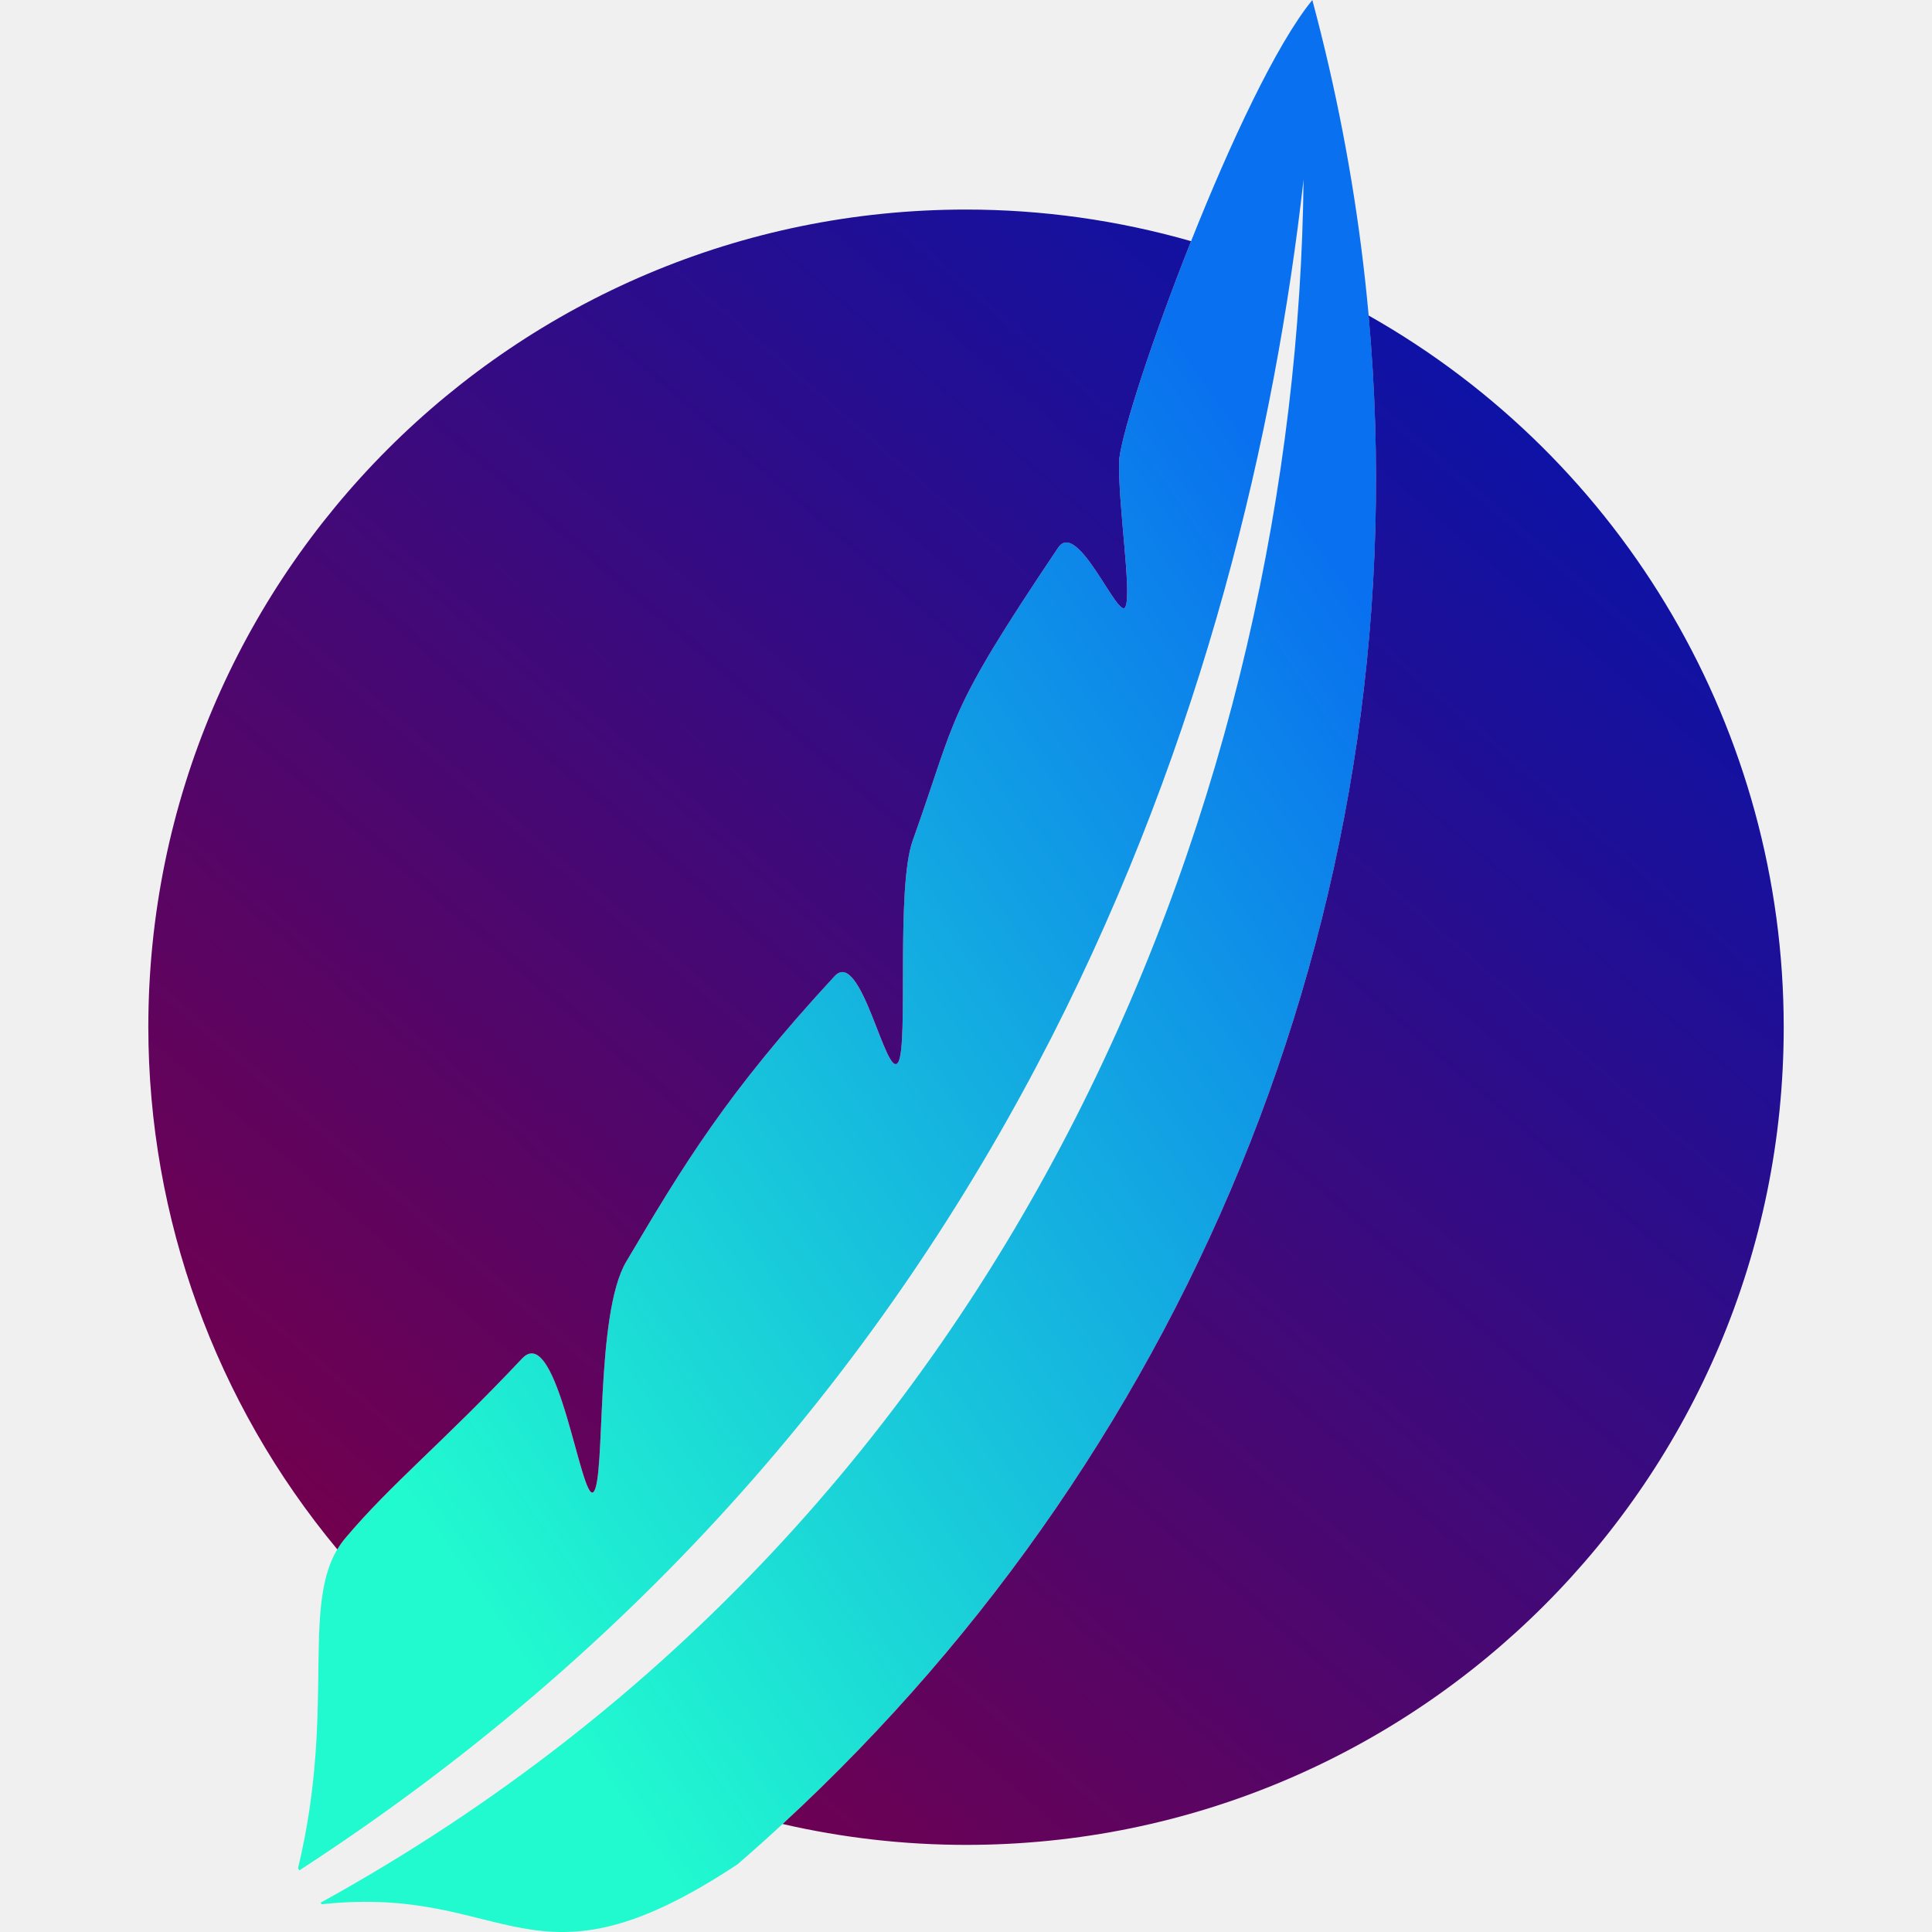
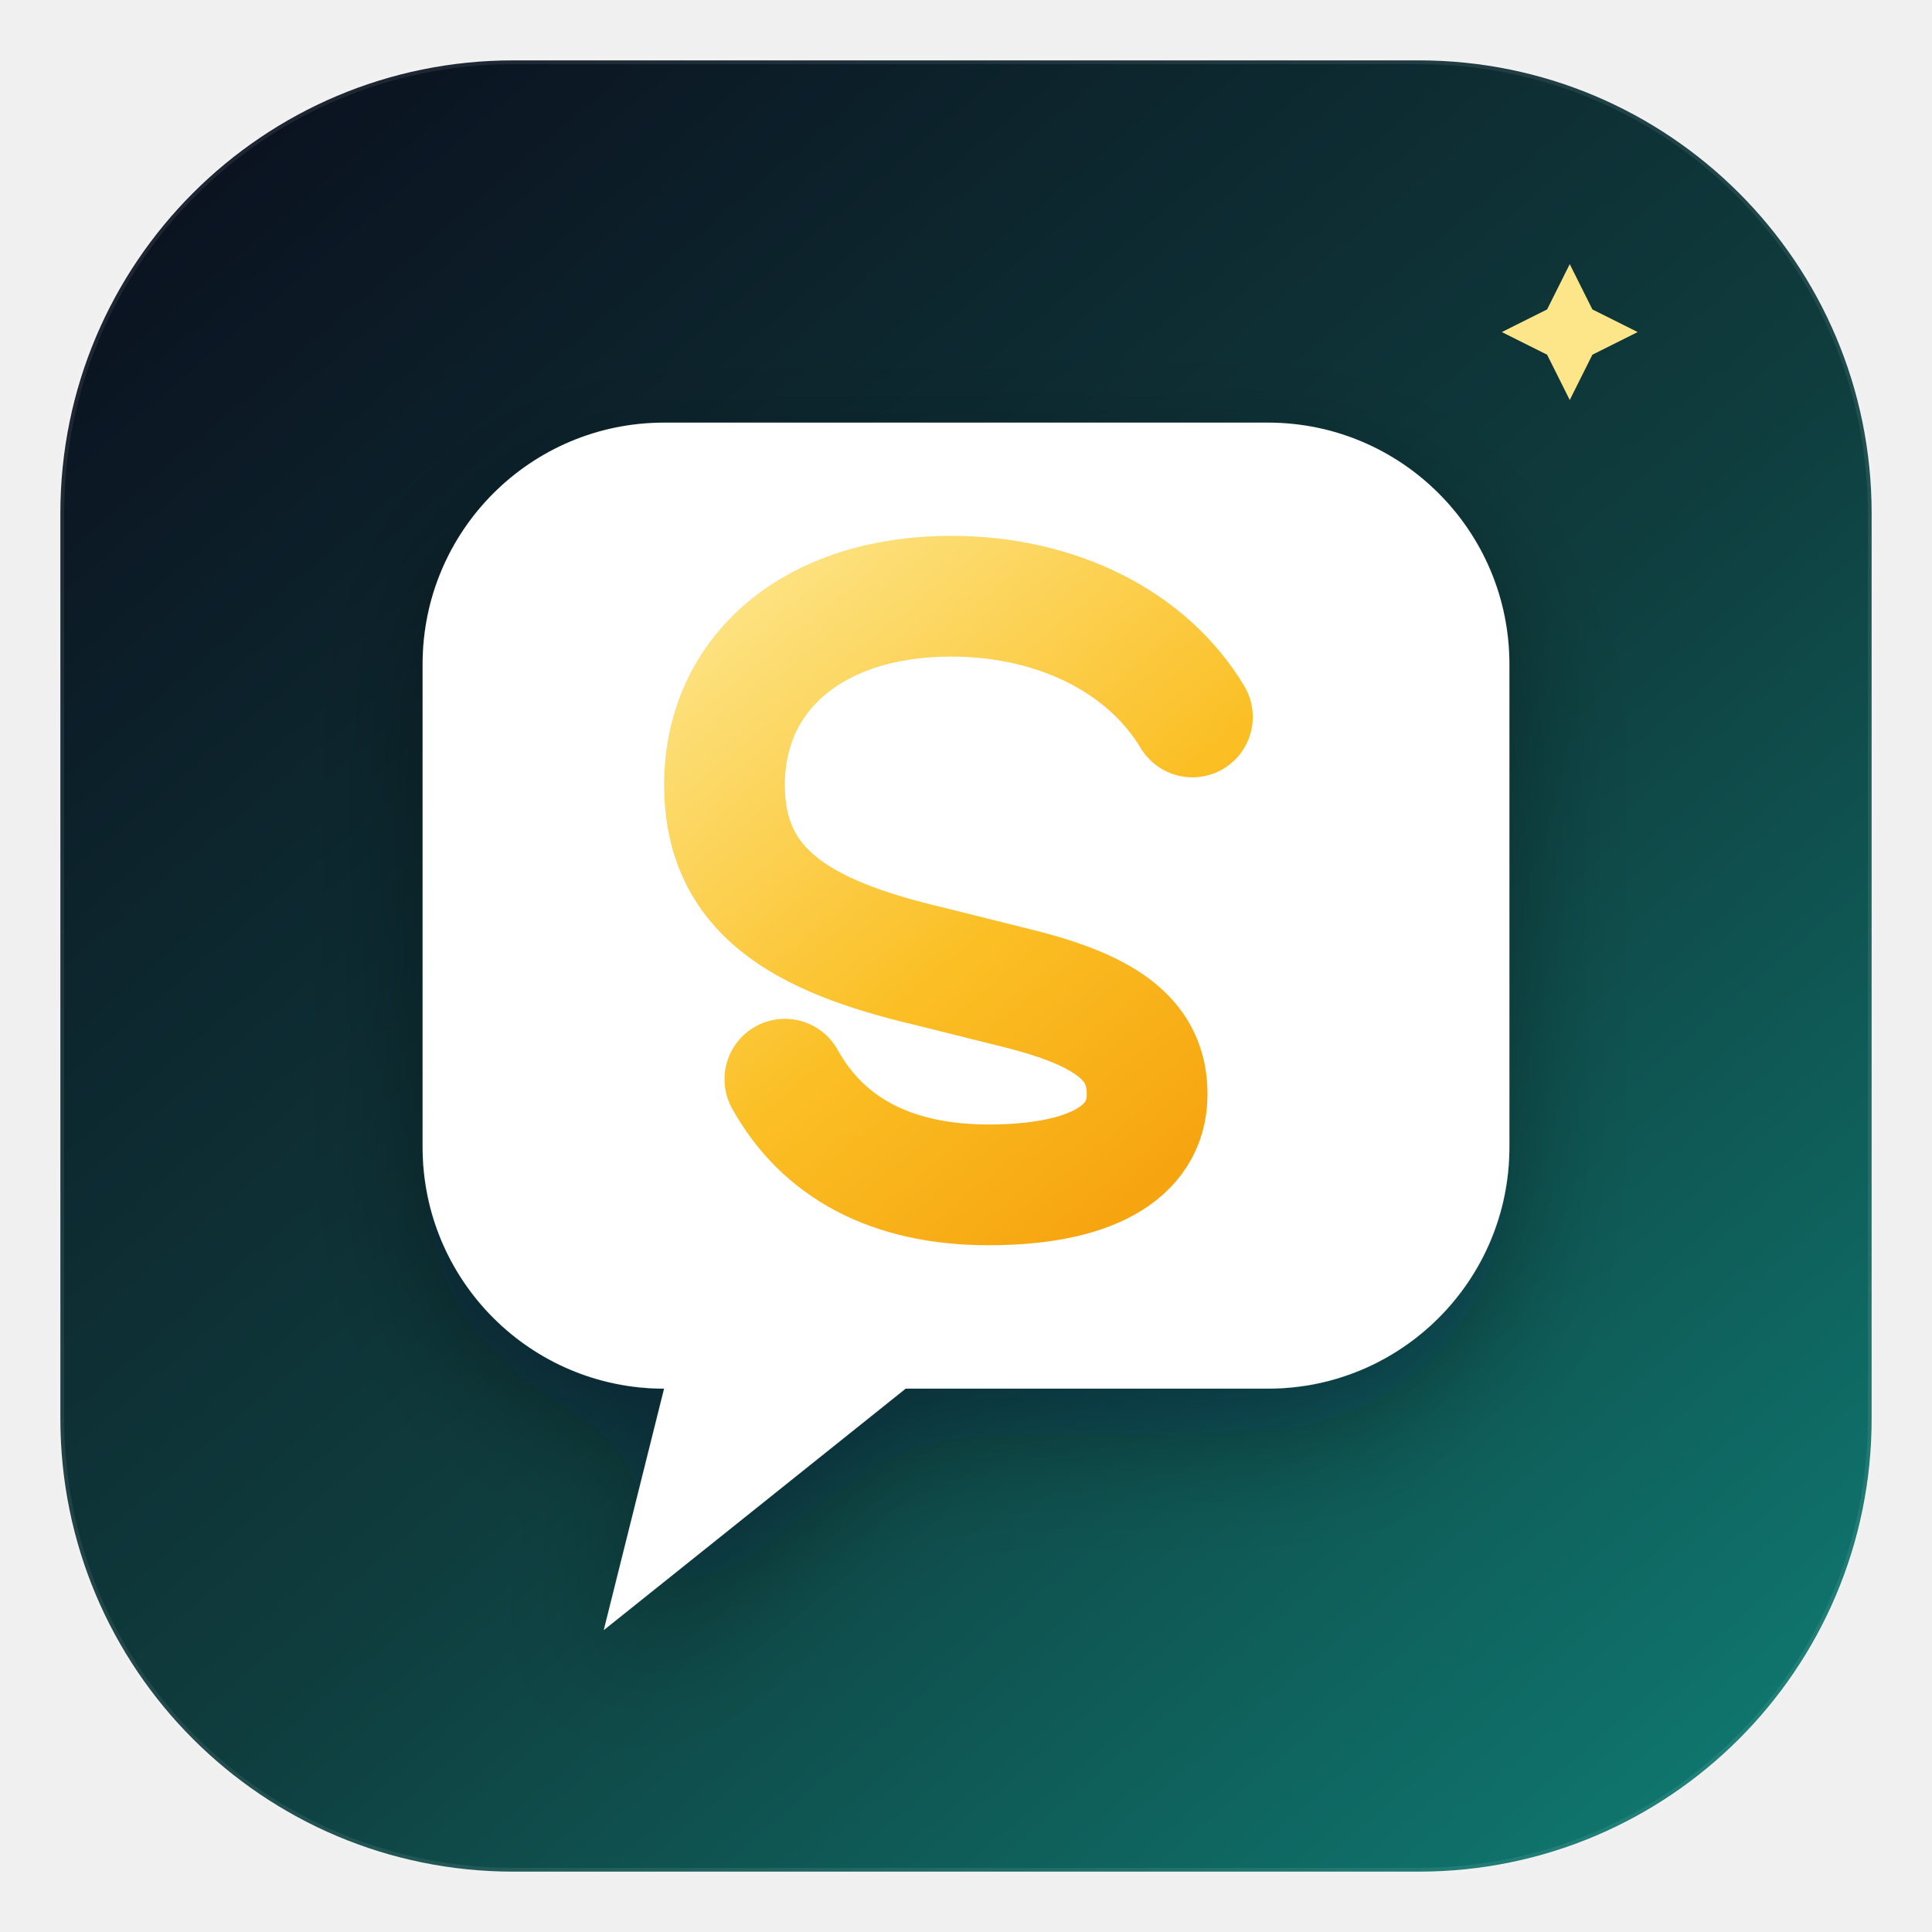
- <svg xmlns="http://www.w3.org/2000/svg" xmlns:xlink="http://www.w3.org/1999/xlink" width="512" height="512" version="1.1" viewBox="0 0 512 512">
+ <svg xmlns="http://www.w3.org/2000/svg" width="512" height="512" viewBox="0 0 512 512" fill="none">
  <defs>
-     <linearGradient id="linearGradient22708">
-       <stop stop-color="#21facf" offset="0" />
-       <stop stop-color="#0970ef" offset="1" />
+     <linearGradient id="semar-bg" x1="64" y1="32" x2="448" y2="480" gradientUnits="userSpaceOnUse">
+       <stop stop-color="#0B1220" />
+       <stop offset="0.55" stop-color="#0F3D3E" />
+       <stop offset="1" stop-color="#0F766E" />
    </linearGradient>
-     <linearGradient id="linearGradient6949" x1="68.454" x2="198.59" y1="246.73" y2="96.35" gradientTransform="translate(-5.754,-56.594)" gradientUnits="userSpaceOnUse">
-       <stop stop-color="#72004e" offset="0" />
-       <stop stop-color="#0015b1" offset="1" />
+     <linearGradient id="semar-gold" x1="190" y1="150" x2="330" y2="320" gradientUnits="userSpaceOnUse">
+       <stop stop-color="#FDE68A" />
+       <stop offset="0.55" stop-color="#FBBF24" />
+       <stop offset="1" stop-color="#F59E0B" />
    </linearGradient>
-     <linearGradient id="linearGradient22718" x1="56.735" x2="155.2" y1="246.96" y2="58.575" gradientUnits="userSpaceOnUse">
-       <stop stop-color="#4f00da" offset="0" />
-       <stop stop-color="#e5311b" offset="1" />
-     </linearGradient>
-     <linearGradient id="linearGradient23463" x1="68.454" x2="198.59" y1="246.73" y2="96.35" gradientUnits="userSpaceOnUse" xlink:href="#linearGradient22708" />
-     <linearGradient id="linearGradient903" x1="54.478" x2="192.1" y1="247.56" y2="9.809" gradientTransform="matrix(.87923 0 0 .87923 -9.551 48.787)" gradientUnits="userSpaceOnUse">
-       <stop stop-color="#dc180d" offset="0" />
-       <stop stop-color="#f96e20" offset=".5" />
-       <stop stop-color="#f4ce41" offset="1" />
-     </linearGradient>
-     <linearGradient id="linearGradient918" x1="39.468" x2="154.99" y1="204.22" y2="124.47" gradientUnits="userSpaceOnUse" xlink:href="#linearGradient22708" />
+     <filter id="semar-shadow" x="-20%" y="-20%" width="140%" height="140%">
+       <feDropShadow dx="0" dy="12" stdDeviation="16" flood-color="#020617" flood-opacity="0.35" />
+     </filter>
  </defs>
-   <g transform="matrix(2.473 0 0 2.473 -4.8978 -4.8812)">
-     <path transform="translate(-5.5496,-57.412)" d="m148.16 59.393c-7.71 9.399-19.951 42.888-20.696 49.204-0.17 4.674 1.373 14.231 0.672 15.805-0.719 1.613-5.117-9.446-7.215-6.327-12.219 18.168-10.7 17.731-15.582 31.378-1.836 5.131-0.424 21.99-1.567 23.773-1.273 1.987-3.962-12.31-6.806-9.236-11.603 12.54-16.279 20.379-22.336 30.607-3.359 5.673-2.182 23.33-3.506 24.674-1.302 1.321-3.857-18.326-7.644-14.309-8.519 9.038-14.054 13.441-18.946 19.252-5.198 6.174-0.783 17.584-5.067 35.383l0.145 0.221c77.447-50.308 101.52-127.16 107.61-181.19-0.681 63.93-29.41 142.78-105.33 184.65l0.113 0.171c20.241-2.181 22.307 10.458 44.562-4.284 55.792-48.277 81.856-124.29 61.593-199.78z" display="none" fill="url(#linearGradient903)" />
-     <path transform="translate(-5.5498,-57.412)" d="m148.16 59.393c-7.71 9.399-19.951 42.888-20.696 49.204-0.17 4.674 1.373 14.231 0.672 15.805-0.719 1.613-5.117-9.446-7.215-6.327-12.219 18.168-10.7 17.731-15.582 31.378-1.836 5.131-0.424 21.99-1.567 23.773-1.273 1.987-3.962-12.31-6.806-9.236-11.603 12.54-16.279 20.379-22.336 30.607-3.359 5.673-2.182 23.33-3.506 24.674-1.302 1.321-3.857-18.326-7.644-14.309-8.519 9.038-14.054 13.441-18.946 19.252-5.198 6.174-0.783 17.584-5.067 35.383l0.145 0.221c77.447-50.308 101.52-127.16 107.61-181.19-0.681 63.93-29.41 142.78-105.33 184.65l0.113 0.171c20.241-2.181 22.307 10.458 44.562-4.284 55.792-48.277 81.856-124.29 61.593-199.78z" fill="url(#linearGradient918)" />
-     <g transform="translate(0 2.0218e-5)">
-       <path transform="translate(-5.7543,-56.594)" d="m111.25 81.024c-48.394-1.5e-5 -87.625 39.231-87.625 87.625 0.017 20.443 7.182 40.236 20.253 55.954 0.252-0.422 0.536-0.824 0.858-1.206 4.892-5.81 10.427-10.214 18.946-19.252 3.787-4.018 6.341 15.63 7.644 14.309 1.324-1.344 0.147-19.001 3.506-24.674 6.056-10.228 10.733-18.067 22.336-30.607 2.844-3.074 5.533 11.223 6.806 9.236 1.142-1.782-0.269-18.641 1.566-23.773 4.882-13.647 3.363-13.21 15.582-31.378 2.098-3.119 6.496 7.94 7.215 6.327 0.701-1.573-0.842-11.131-0.672-15.805 0.372-3.15 3.604-13.059 7.705-23.367-7.843-2.247-15.962-3.388-24.12-3.389zm43.142 11.356c5.566 61.595-18.426 120.7-62.796 161.65 6.446 1.486 13.04 2.237 19.655 2.239 48.394 1e-5 87.625-39.231 87.625-87.625-3.1e-4 -31.581-16.995-60.719-44.484-76.268z" display="none" fill="url(#linearGradient22718)" />
-       <path transform="translate(-5.754,-56.594)" d="m111.25 81.024c-48.394-1.5e-5 -87.625 39.231-87.625 87.625 0.017 20.443 7.182 40.236 20.253 55.954 0.252-0.422 0.536-0.824 0.858-1.206 4.892-5.81 10.427-10.214 18.946-19.252 3.787-4.018 6.341 15.63 7.644 14.309 1.324-1.344 0.147-19.001 3.506-24.674 6.056-10.228 10.733-18.067 22.336-30.607 2.844-3.074 5.533 11.223 6.806 9.236 1.142-1.782-0.269-18.641 1.566-23.773 4.882-13.647 3.363-13.21 15.582-31.378 2.098-3.119 6.496 7.94 7.215 6.327 0.701-1.573-0.842-11.131-0.672-15.805 0.372-3.15 3.604-13.059 7.705-23.367-7.843-2.247-15.962-3.388-24.12-3.389zm43.142 11.356c5.566 61.595-18.426 120.7-62.796 161.65 6.446 1.486 13.04 2.237 19.655 2.239 48.394 1e-5 87.625-39.231 87.625-87.625-3.1e-4 -31.581-16.995-60.719-44.484-76.268z" display="none" fill="url(#linearGradient23463)" />
-       <path d="m105.5 24.43c-48.394-1.5e-5 -87.625 39.231-87.625 87.625 0.017 20.443 7.182 40.236 20.253 55.954 0.252-0.422 0.536-0.824 0.858-1.206 4.892-5.81 10.427-10.214 18.946-19.252 3.787-4.018 6.341 15.63 7.644 14.309 1.324-1.344 0.147-19.001 3.506-24.674 6.056-10.228 10.733-18.067 22.336-30.607 2.844-3.074 5.533 11.223 6.806 9.236 1.142-1.782-0.269-18.641 1.566-23.773 4.882-13.647 3.363-13.21 15.582-31.378 2.098-3.119 6.496 7.94 7.215 6.327 0.701-1.573-0.842-11.131-0.672-15.805 0.372-3.15 3.604-13.059 7.705-23.367-7.843-2.247-15.962-3.388-24.12-3.389zm43.142 11.356c5.566 61.595-18.426 120.7-62.796 161.65 6.446 1.486 13.04 2.237 19.655 2.239 48.394 1e-5 87.625-39.231 87.625-87.625-3.1e-4 -31.581-16.995-60.719-44.484-76.268z" fill="url(#linearGradient6949)" />
-     </g>
+   <rect x="16" y="16" width="480" height="480" rx="120" fill="url(#semar-bg)" />
+   <rect x="16" y="16" width="480" height="480" rx="120" stroke="#FFFFFF" stroke-opacity="0.08" stroke-width="2" />
+   <g filter="url(#semar-shadow)">
+     <path d="M176 112H336C371.346 112 400 140.654 400 176V304C400 339.346 371.346 368 336 368H240L160 432L176 368C140.654 368 112 339.346 112 304V176C112 140.654 140.654 112 176 112Z" fill="#FFFFFF" />
  </g>
+   <path d="M316 190C304 170 280 158 252 158C216 158 192 178 192 208C192 236 212 248 246 256L270 262C294 268 304 276 304 290C304 306 288 314 262 314C236 314 218 304 208 286" stroke="url(#semar-gold)" stroke-width="32" stroke-linecap="round" stroke-linejoin="round" />
+   <path d="M416 70L422 82L434 88L422 94L416 106L410 94L398 88L410 82L416 70Z" fill="#FDE68A" />
</svg>
